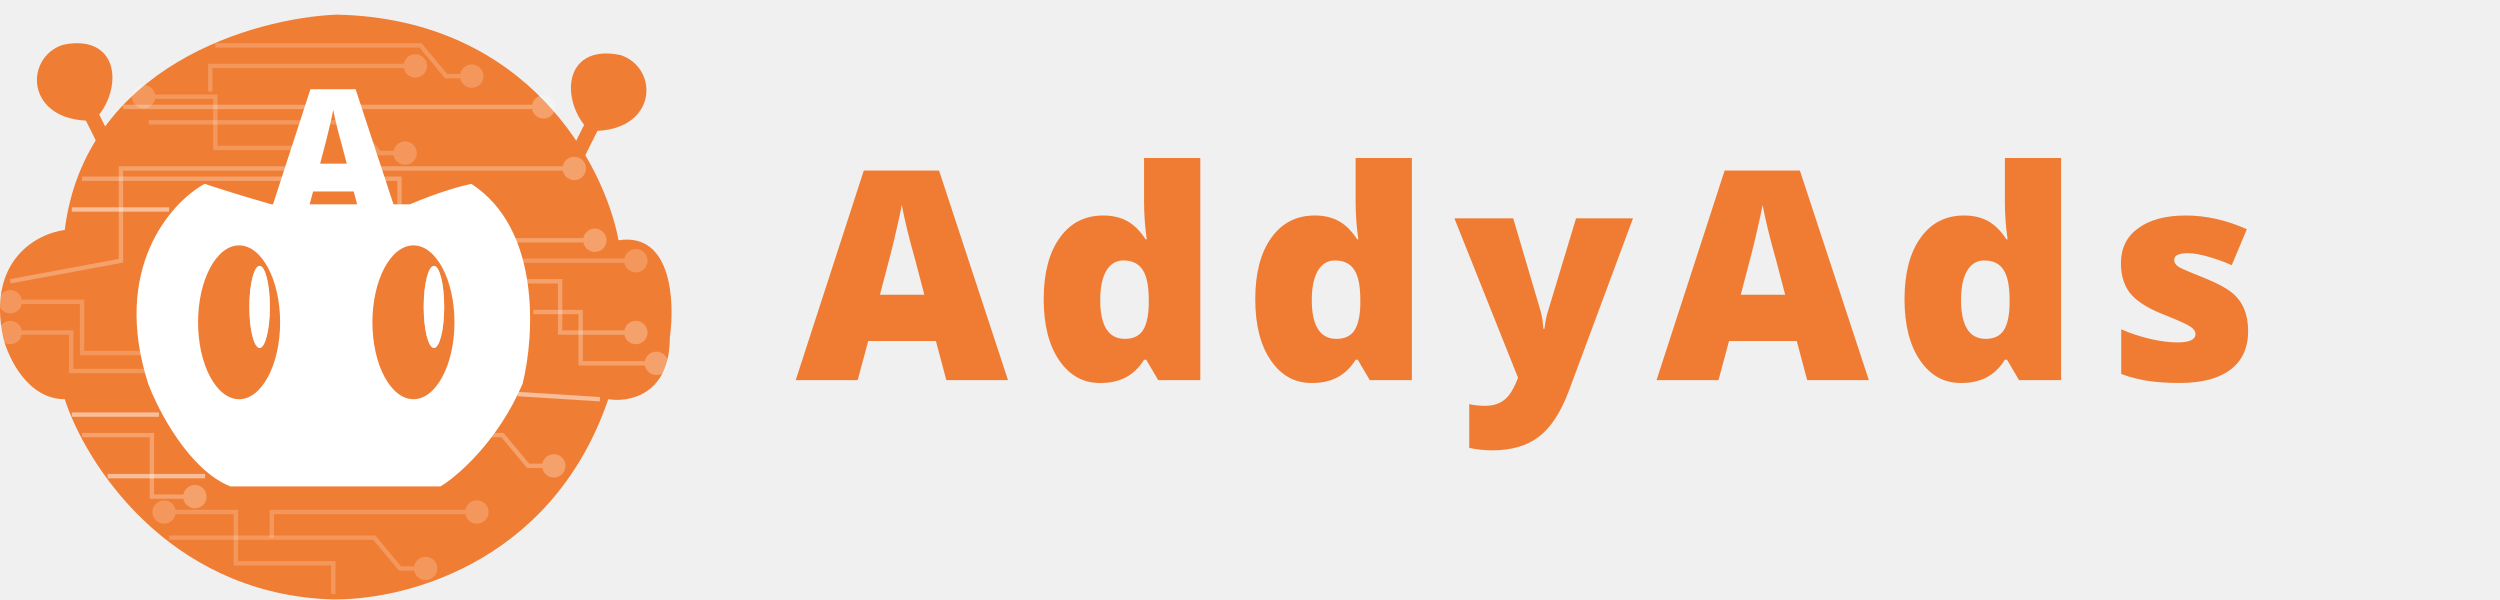
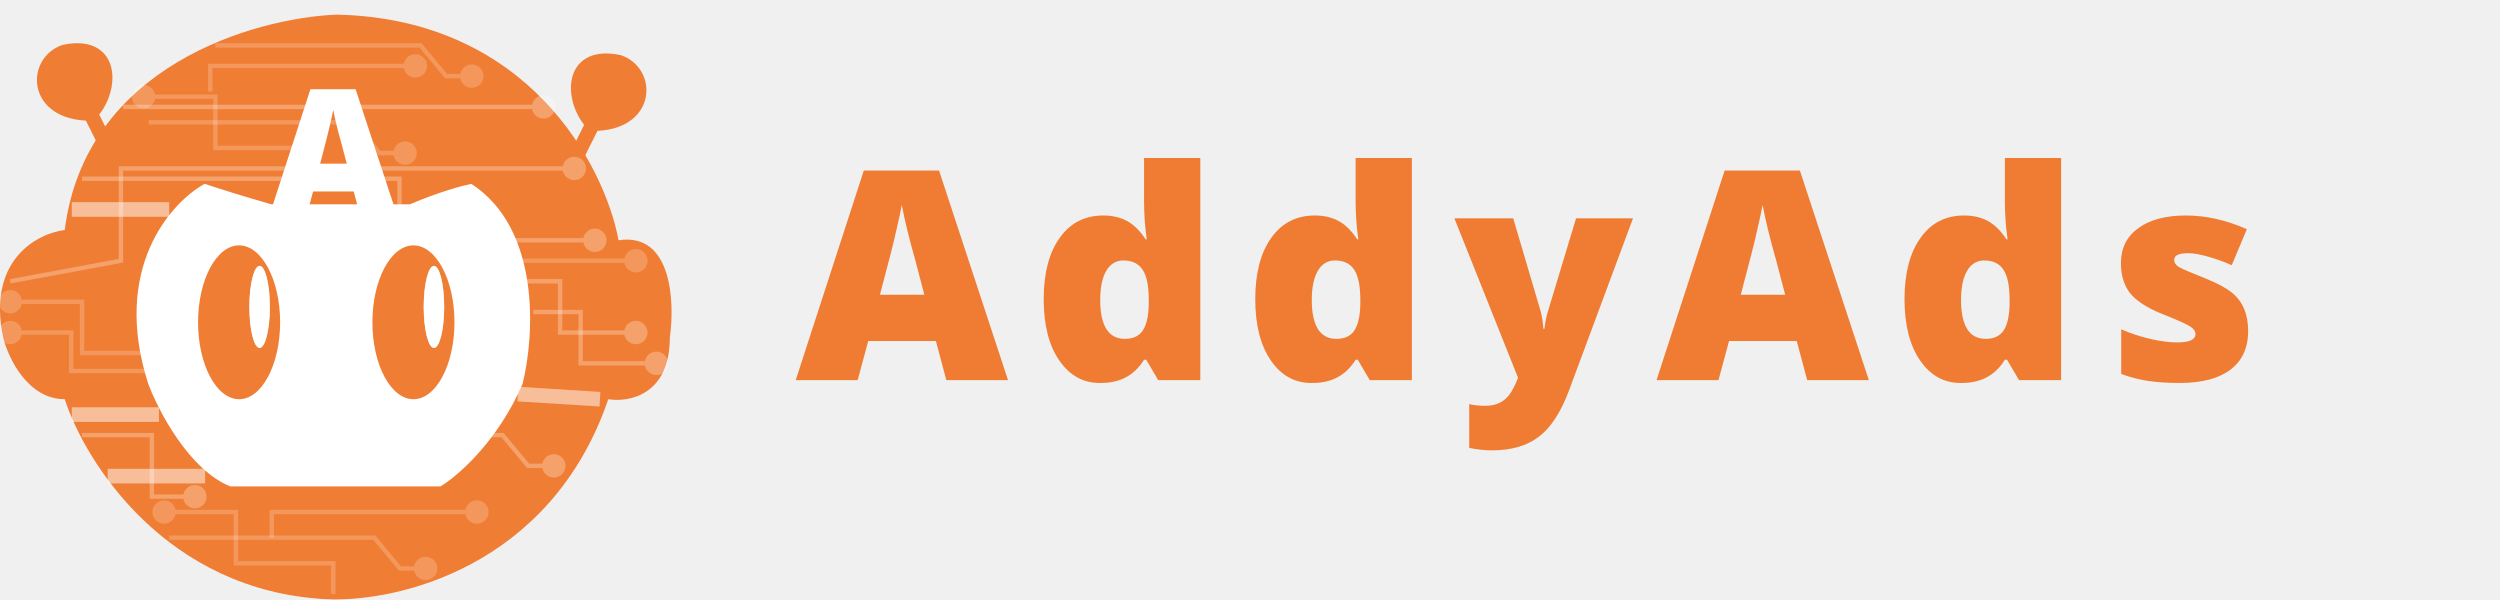
<svg xmlns="http://www.w3.org/2000/svg" width="171" height="41" viewBox="0 0 171 41" fill="none">
  <g clip-path="url(#clip0_234_8415)">
    <path d="M22.316 40.985C11.373 40.424 5.831 31.632 4.428 27.306C1.903 27.306 0.57 24.5 0.219 23.097C-0.903 17.766 2.557 15.965 4.428 15.731C5.831 4.507 17.406 1.234 23.018 1C36.206 1.281 41.373 11.405 42.309 16.433C45.956 15.872 46.167 20.642 45.816 23.097C45.816 27.025 43.01 27.54 41.607 27.306C37.679 38.81 27.11 41.219 22.316 40.985Z" fill="#F07D34" />
    <path d="M40.555 8.457C39.152 7.054 38.801 3.547 42.309 4.248C44.413 4.95 44.413 8.457 40.555 8.457Z" fill="#F07D34" />
    <path d="M39.503 10.562L40.555 8.457M40.555 8.457C39.152 7.054 38.801 3.547 42.309 4.248C44.413 4.95 44.413 8.457 40.555 8.457Z" stroke="#F07D34" />
    <path d="M6.187 7.756C7.59 6.353 7.941 2.846 4.433 3.547C2.329 4.249 2.329 7.756 6.187 7.756Z" fill="#F07D34" />
    <path d="M7.239 9.86L6.187 7.756M6.187 7.756C7.59 6.353 7.941 2.846 4.433 3.547C2.329 4.249 2.329 7.756 6.187 7.756Z" stroke="#F07D34" />
    <path d="M30.132 33.269H15.752C12.946 32.146 10.841 28.124 10.14 26.254C7.615 18.397 11.66 13.861 13.998 12.575C15.682 13.136 17.739 13.744 18.558 13.978H28.028C29.992 13.136 31.652 12.692 32.237 12.575C37.007 15.661 36.563 22.98 35.744 26.254C34.061 30.182 31.302 32.567 30.132 33.269Z" fill="white" />
    <ellipse cx="16.354" cy="22.045" rx="2.806" ry="5.261" fill="#F07D34" />
    <ellipse cx="28.279" cy="22.045" rx="2.806" ry="5.261" fill="#F07D34" />
    <mask id="path-9-inside-1_234_8415" fill="white">
      <ellipse cx="17.757" cy="20.993" rx="0.701" ry="2.806" />
    </mask>
    <ellipse cx="17.757" cy="20.993" rx="0.701" ry="2.806" fill="#D9D9D9" />
    <path d="M17.459 20.993C17.459 21.71 17.385 22.327 17.283 22.734C17.23 22.946 17.183 23.046 17.169 23.069C17.116 23.16 17.282 22.799 17.757 22.799V24.799C18.426 24.799 18.776 24.281 18.891 24.087C19.045 23.826 19.149 23.516 19.223 23.219C19.375 22.611 19.459 21.825 19.459 20.993H17.459ZM17.757 22.799C18.232 22.799 18.398 23.16 18.345 23.069C18.331 23.046 18.284 22.946 18.231 22.734C18.129 22.327 18.056 21.71 18.056 20.993H16.056C16.056 21.825 16.139 22.611 16.291 23.219C16.365 23.516 16.469 23.826 16.623 24.087C16.738 24.281 17.088 24.799 17.757 24.799V22.799ZM18.056 20.993C18.056 20.275 18.129 19.659 18.231 19.251C18.284 19.04 18.331 18.939 18.345 18.916C18.398 18.826 18.232 19.187 17.757 19.187V17.187C17.088 17.187 16.738 17.705 16.623 17.898C16.469 18.159 16.365 18.47 16.291 18.766C16.139 19.374 16.056 20.161 16.056 20.993H18.056ZM17.757 19.187C17.282 19.187 17.116 18.826 17.169 18.916C17.183 18.939 17.23 19.04 17.283 19.251C17.385 19.659 17.459 20.275 17.459 20.993H19.459C19.459 20.161 19.375 19.374 19.223 18.766C19.149 18.47 19.045 18.159 18.891 17.898C18.776 17.705 18.426 17.187 17.757 17.187V19.187Z" fill="white" mask="url(#path-9-inside-1_234_8415)" />
    <mask id="path-11-inside-2_234_8415" fill="white">
      <ellipse cx="29.682" cy="20.993" rx="0.701" ry="2.806" />
    </mask>
    <ellipse cx="29.682" cy="20.993" rx="0.701" ry="2.806" fill="#D9D9D9" />
    <path d="M29.384 20.993C29.384 21.71 29.31 22.327 29.208 22.734C29.155 22.946 29.108 23.046 29.094 23.069C29.041 23.16 29.207 22.799 29.682 22.799V24.799C30.351 24.799 30.701 24.281 30.816 24.087C30.97 23.826 31.074 23.516 31.148 23.219C31.3 22.611 31.384 21.825 31.384 20.993H29.384ZM29.682 22.799C30.157 22.799 30.323 23.16 30.27 23.069C30.256 23.046 30.209 22.946 30.156 22.734C30.054 22.327 29.98 21.71 29.98 20.993H27.98C27.98 21.825 28.064 22.611 28.216 23.219C28.29 23.516 28.394 23.826 28.548 24.087C28.663 24.281 29.013 24.799 29.682 24.799V22.799ZM29.98 20.993C29.98 20.275 30.054 19.659 30.156 19.251C30.209 19.04 30.256 18.939 30.27 18.916C30.323 18.826 30.157 19.187 29.682 19.187V17.187C29.013 17.187 28.663 17.705 28.548 17.898C28.394 18.159 28.29 18.47 28.216 18.766C28.064 19.374 27.98 20.161 27.98 20.993H29.98ZM29.682 19.187C29.207 19.187 29.041 18.826 29.094 18.916C29.108 18.939 29.155 19.04 29.208 19.251C29.31 19.659 29.384 20.275 29.384 20.993H31.384C31.384 20.161 31.3 19.374 31.148 18.766C31.074 18.47 30.97 18.159 30.816 17.898C30.701 17.705 30.351 17.187 29.682 17.187V19.187Z" fill="white" mask="url(#path-11-inside-2_234_8415)" />
    <path opacity="0.5" d="M34.373 29.761L34.488 29.665L34.443 29.611H34.373V29.761ZM36.126 31.866L36.011 31.962L36.056 32.016H36.126V31.866ZM37.08 31.866C37.08 32.307 37.438 32.666 37.88 32.666C38.322 32.666 38.68 32.307 38.68 31.866C38.68 31.424 38.322 31.066 37.88 31.066C37.438 31.066 37.08 31.424 37.08 31.866ZM20.343 29.911H34.373V29.611H20.343V29.911ZM34.257 29.857L36.011 31.962L36.242 31.77L34.488 29.665L34.257 29.857ZM36.126 32.016H37.88V31.716H36.126V32.016Z" fill="white" fill-opacity="0.55" />
    <path d="M27.152 14.701H24.621L24.193 13.096H21.416L20.982 14.701H18.439L21.234 6.1H24.322L27.152 14.701ZM23.718 11.197L23.349 9.791C23.095 8.897 22.91 8.137 22.793 7.512C22.757 7.711 22.687 8.039 22.581 8.496C22.488 8.938 22.259 9.838 21.896 11.197H23.718Z" fill="white" />
    <path opacity="0.5" d="M25.604 36.776L25.719 36.68L25.674 36.626H25.604V36.776ZM27.358 38.881L27.242 38.977L27.288 39.031H27.358V38.881ZM28.311 38.881C28.311 39.322 28.67 39.681 29.111 39.681C29.553 39.681 29.912 39.322 29.912 38.881C29.912 38.439 29.553 38.081 29.111 38.081C28.67 38.081 28.311 38.439 28.311 38.881ZM11.574 36.926H25.604V36.626H11.574V36.926ZM25.489 36.872L27.242 38.977L27.473 38.785L25.719 36.68L25.489 36.872ZM27.358 39.031H29.111V38.731H27.358V39.031Z" fill="white" fill-opacity="0.4" />
    <path opacity="0.5" d="M24.202 8.366L24.317 8.27L24.272 8.216H24.202V8.366ZM25.955 10.47L25.84 10.566L25.885 10.62H25.955V10.47ZM26.909 10.47C26.909 10.912 27.267 11.27 27.709 11.27C28.151 11.27 28.509 10.912 28.509 10.47C28.509 10.028 28.151 9.67 27.709 9.67C27.267 9.67 26.909 10.028 26.909 10.47ZM10.172 8.516H24.202V8.216H10.172V8.516ZM24.087 8.462L25.84 10.566L26.071 10.374L24.317 8.27L24.087 8.462ZM25.955 10.62H27.709V10.32H25.955V10.62Z" fill="white" fill-opacity="0.4" />
    <path opacity="0.5" d="M28.761 3.104L28.877 3.008L28.831 2.954H28.761V3.104ZM30.515 5.209L30.4 5.305L30.445 5.359H30.515V5.209ZM31.469 5.209C31.469 5.651 31.827 6.009 32.269 6.009C32.711 6.009 33.069 5.651 33.069 5.209C33.069 4.767 32.711 4.409 32.269 4.409C31.827 4.409 31.469 4.767 31.469 5.209ZM14.731 3.254H28.761V2.954H14.731V3.254ZM28.646 3.201L30.4 5.305L30.63 5.113L28.877 3.008L28.646 3.201ZM30.515 5.359H32.269V5.059H30.515V5.359Z" fill="white" fill-opacity="0.4" />
    <path opacity="0.5" d="M18.59 35.022V34.872H18.44V35.022H18.59ZM31.82 35.022C31.82 35.464 32.178 35.822 32.62 35.822C33.062 35.822 33.42 35.464 33.42 35.022C33.42 34.58 33.062 34.222 32.62 34.222C32.178 34.222 31.82 34.58 31.82 35.022ZM18.74 36.776V35.022H18.44V36.776H18.74ZM18.59 35.172H27.008V34.872H18.59V35.172ZM27.008 35.172H32.62V34.872H27.008V35.172Z" fill="white" fill-opacity="0.4" />
    <path opacity="0.5" d="M14.381 4.508V4.358H14.231V4.508H14.381ZM27.611 4.508C27.611 4.949 27.969 5.308 28.411 5.308C28.852 5.308 29.211 4.949 29.211 4.508C29.211 4.066 28.852 3.708 28.411 3.708C27.969 3.708 27.611 4.066 27.611 4.508ZM14.531 6.261V4.508H14.231V6.261H14.531ZM14.381 4.658H22.799V4.358H14.381V4.658ZM22.799 4.658H28.411V4.358H22.799V4.658Z" fill="white" fill-opacity="0.4" />
    <path opacity="0.5" d="M32.269 17.836V17.686H32.119V17.836H32.269ZM42.692 17.836C42.692 18.277 43.051 18.636 43.492 18.636C43.934 18.636 44.292 18.277 44.292 17.836C44.292 17.394 43.934 17.036 43.492 17.036C43.051 17.036 42.692 17.394 42.692 17.836ZM32.419 19.94V17.836H32.119V19.94H32.419ZM32.269 17.986H39.003V17.686H32.269V17.986ZM39.003 17.986H43.492V17.686H39.003V17.986Z" fill="white" fill-opacity="0.4" />
    <path opacity="0.5" d="M22.798 38.53H22.948V38.38H22.798V38.53ZM16.134 38.53H15.984V38.68H16.134V38.53ZM16.134 35.022H16.284V34.872H16.134V35.022ZM10.424 35.022C10.424 35.464 10.782 35.822 11.224 35.822C11.665 35.822 12.024 35.464 12.024 35.022C12.024 34.58 11.665 34.222 11.224 34.222C10.782 34.222 10.424 34.58 10.424 35.022ZM22.948 40.634V38.53H22.648V40.634H22.948ZM22.798 38.38H16.134V38.68H22.798V38.38ZM16.284 38.53V35.022H15.984V38.53H16.284ZM16.134 34.872H11.224V35.172H16.134V34.872Z" fill="white" fill-opacity="0.4" />
    <path opacity="0.5" d="M21.396 10.119H21.546V9.969H21.396V10.119ZM14.732 10.119H14.582V10.269H14.732V10.119ZM14.732 6.612H14.882V6.462H14.732V6.612ZM9.021 6.612C9.021 7.054 9.379 7.412 9.821 7.412C10.263 7.412 10.621 7.054 10.621 6.612C10.621 6.17 10.263 5.812 9.821 5.812C9.379 5.812 9.021 6.17 9.021 6.612ZM21.546 12.224V10.119H21.246V12.224H21.546ZM21.396 9.969H14.732V10.269H21.396V9.969ZM14.882 10.119V6.612H14.582V10.119H14.882ZM14.732 6.462H9.821V6.762H14.732V6.462Z" fill="white" fill-opacity="0.4" />
    <path opacity="0.5" d="M12.276 24.149H12.426V23.999H12.276V24.149ZM5.612 24.149H5.462V24.299H5.612V24.149ZM5.612 20.642H5.762V20.492H5.612V20.642ZM-0.099 20.642C-0.099 21.084 0.259 21.442 0.701 21.442C1.143 21.442 1.501 21.084 1.501 20.642C1.501 20.2 1.143 19.842 0.701 19.842C0.259 19.842 -0.099 20.2 -0.099 20.642ZM12.426 26.254V24.149H12.126V26.254H12.426ZM12.276 23.999H5.612V24.299H12.276V23.999ZM5.762 24.149V20.642H5.462V24.149H5.762ZM5.612 20.492H0.701V20.792H5.612V20.492Z" fill="white" fill-opacity="0.4" />
    <path opacity="0.5" d="M10.522 25.377H10.672V25.227H10.522V25.377ZM4.868 25.377H4.718V25.527H4.868V25.377ZM4.868 22.746H5.018V22.596H4.868V22.746ZM-0.099 22.746C-0.099 23.188 0.259 23.546 0.701 23.546C1.143 23.546 1.501 23.188 1.501 22.746C1.501 22.305 1.143 21.946 0.701 21.946C0.259 21.946 -0.099 22.305 -0.099 22.746ZM10.672 26.955V25.377H10.372V26.955H10.672ZM10.522 25.227H4.868V25.527H10.522V25.227ZM5.018 25.377V22.746H4.718V25.377H5.018ZM4.868 22.596H0.701V22.896H4.868V22.596Z" fill="white" fill-opacity="0.4" />
-     <path opacity="0.5" d="M7.365 32.567H14.029" stroke="white" stroke-width="0.3" />
-     <path opacity="0.5" d="M4.91 14.328H11.574" stroke="white" stroke-width="0.3" />
+     <path opacity="0.5" d="M7.365 32.567H14.029" stroke="white" strokeWidth="0.3" />
+     <path opacity="0.5" d="M4.91 14.328H11.574" stroke="white" strokeWidth="0.3" />
    <path opacity="0.5" d="M10.389 29.761H10.539V29.611H10.389V29.761ZM10.389 33.97H10.239V34.12H10.389V33.97ZM12.529 33.97C12.529 34.412 12.887 34.77 13.329 34.77C13.771 34.77 14.129 34.412 14.129 33.97C14.129 33.528 13.771 33.17 13.329 33.17C12.887 33.17 12.529 33.528 12.529 33.97ZM5.612 29.911H10.389V29.611H5.612V29.911ZM10.239 29.761V33.97H10.539V29.761H10.239ZM10.389 34.12H13.329V33.82H10.389V34.12Z" fill="white" fill-opacity="0.55" />
    <path opacity="0.5" d="M27.325 12.224H27.475V12.074H27.325V12.224ZM27.325 16.433H27.175V16.583H27.325V16.433ZM39.887 16.433C39.887 16.875 40.245 17.233 40.687 17.233C41.129 17.233 41.487 16.875 41.487 16.433C41.487 15.991 41.129 15.633 40.687 15.633C40.245 15.633 39.887 15.991 39.887 16.433ZM5.612 12.374H27.325V12.074H5.612V12.374ZM27.175 12.224V16.433H27.475V12.224H27.175ZM27.325 16.583H40.687V16.283H27.325V16.583Z" fill="white" fill-opacity="0.55" />
-     <path opacity="0.5" d="M4.91 28.358H10.873" stroke="white" stroke-width="0.3" />
-     <path opacity="0.5" d="M35.425 26.955L41.037 27.306" stroke="white" stroke-width="0.3" />
+     <path opacity="0.5" d="M4.91 28.358H10.873" stroke="white" strokeWidth="0.3" />
+     <path opacity="0.5" d="M35.425 26.955L41.037 27.306" stroke="white" strokeWidth="0.3" />
    <path opacity="0.5" d="M44.095 24.851C44.095 25.293 44.454 25.651 44.895 25.651C45.337 25.651 45.695 25.293 45.695 24.851C45.695 24.409 45.337 24.051 44.895 24.051C44.454 24.051 44.095 24.409 44.095 24.851ZM39.715 24.851H39.565V25.001H39.715V24.851ZM39.715 21.343H39.865V21.193H39.715V21.343ZM44.895 24.701H39.715V25.001H44.895V24.701ZM39.865 24.851V21.343H39.565V24.851H39.865ZM39.715 21.193H36.477V21.493H39.715V21.193Z" fill="white" fill-opacity="0.55" />
    <path opacity="0.5" d="M42.692 22.746C42.692 23.188 43.05 23.546 43.492 23.546C43.934 23.546 44.292 23.188 44.292 22.746C44.292 22.304 43.934 21.946 43.492 21.946C43.05 21.946 42.692 22.304 42.692 22.746ZM38.312 22.746H38.162V22.896H38.312V22.746ZM38.312 19.239H38.462V19.089H38.312V19.239ZM43.492 22.596H38.312V22.896H43.492V22.596ZM38.462 22.746V19.239H38.162V22.746H38.462ZM38.312 19.089H35.074V19.389H38.312V19.089Z" fill="white" fill-opacity="0.55" />
    <path opacity="0.5" d="M38.483 11.523C38.483 11.964 38.841 12.322 39.283 12.322C39.725 12.322 40.083 11.964 40.083 11.523C40.083 11.081 39.725 10.723 39.283 10.723C38.841 10.723 38.483 11.081 38.483 11.523ZM8.273 11.523V11.373H8.123V11.523H8.273ZM8.273 17.836L8.301 17.983L8.423 17.961V17.836H8.273ZM39.283 11.373H8.273V11.672H39.283V11.373ZM8.123 11.523V17.836H8.423V11.523H8.123ZM8.246 17.688L0.674 19.091L0.728 19.386L8.301 17.983L8.246 17.688Z" fill="white" fill-opacity="0.55" />
    <path opacity="0.5" d="M36.379 7.313C36.379 7.755 36.737 8.113 37.179 8.113C37.621 8.113 37.979 7.755 37.979 7.313C37.979 6.872 37.621 6.513 37.179 6.513C36.737 6.513 36.379 6.872 36.379 7.313ZM37.179 7.163H8.418V7.463H37.179V7.163Z" fill="white" fill-opacity="0.55" />
    <path d="M68.948 26H64.729L64.016 23.324H59.388L58.665 26H54.427L59.085 11.664H64.231L68.948 26ZM63.225 20.16L62.61 17.816C62.187 16.326 61.878 15.059 61.682 14.018C61.624 14.35 61.507 14.896 61.331 15.658C61.175 16.394 60.794 17.895 60.188 20.16H63.225ZM82.101 26H79.22L78.4 24.604H78.253C77.602 25.665 76.622 26.195 75.314 26.195C75.281 26.195 75.245 26.195 75.206 26.195C74.08 26.195 73.162 25.681 72.452 24.652C71.743 23.624 71.388 22.221 71.388 20.443C71.394 18.666 71.759 17.276 72.482 16.273C73.204 15.251 74.197 14.74 75.46 14.74C76.092 14.74 76.638 14.867 77.101 15.121C77.563 15.375 77.983 15.792 78.361 16.371H78.439C78.315 15.512 78.253 14.643 78.253 13.764V10.805H82.101V26ZM78.575 20.521C78.575 19.558 78.435 18.868 78.156 18.451C77.882 18.028 77.443 17.816 76.837 17.816C76.336 17.816 75.945 18.054 75.665 18.529C75.392 18.998 75.255 19.665 75.255 20.531C75.255 21.397 75.395 22.055 75.675 22.504C75.955 22.953 76.375 23.178 76.935 23.178C77.495 23.178 77.902 22.992 78.156 22.621C78.416 22.244 78.556 21.645 78.575 20.824V20.521ZM96.572 26H93.691L92.871 24.604H92.724C92.073 25.665 91.093 26.195 89.785 26.195C89.752 26.195 89.716 26.195 89.677 26.195C88.551 26.195 87.633 25.681 86.923 24.652C86.214 23.624 85.859 22.221 85.859 20.443C85.865 18.666 86.23 17.276 86.953 16.273C87.675 15.251 88.668 14.74 89.931 14.74C90.563 14.74 91.11 14.867 91.572 15.121C92.034 15.375 92.454 15.792 92.832 16.371H92.91C92.786 15.512 92.724 14.643 92.724 13.764V10.805H96.572V26ZM93.046 20.521C93.046 19.558 92.906 18.868 92.627 18.451C92.353 18.028 91.914 17.816 91.308 17.816C90.807 17.816 90.416 18.054 90.136 18.529C89.863 18.998 89.726 19.665 89.726 20.531C89.726 21.397 89.866 22.055 90.146 22.504C90.426 22.953 90.846 23.178 91.406 23.178C91.966 23.178 92.373 22.992 92.627 22.621C92.887 22.244 93.027 21.645 93.046 20.824V20.521ZM102.059 30.805C101.57 30.805 101.049 30.749 100.496 30.639V27.641C100.841 27.719 101.206 27.758 101.59 27.758C102.306 27.758 102.853 27.507 103.23 27.006C103.419 26.765 103.621 26.378 103.836 25.844L99.481 14.935H103.504L105.379 21.283C105.477 21.648 105.538 22.048 105.564 22.484H105.643C105.688 22.042 105.766 21.648 105.877 21.303L107.801 14.935H111.697L107.322 26.703C106.762 28.201 106.072 29.259 105.252 29.877C104.438 30.495 103.374 30.805 102.059 30.805ZM127.829 26H123.61L122.897 23.324H118.268L117.545 26H113.307L117.965 11.664H123.112L127.829 26ZM122.106 20.16L121.491 17.816C121.067 16.326 120.758 15.059 120.563 14.018C120.504 14.35 120.387 14.896 120.211 15.658C120.055 16.394 119.674 17.895 119.069 20.16H122.106ZM140.981 26H138.1L137.28 24.604H137.134C136.483 25.665 135.503 26.195 134.194 26.195C134.162 26.195 134.126 26.195 134.087 26.195C132.96 26.195 132.042 25.681 131.333 24.652C130.623 23.624 130.268 22.221 130.268 20.443C130.275 18.666 130.639 17.276 131.362 16.273C132.085 15.251 133.078 14.74 134.341 14.74C134.972 14.74 135.519 14.867 135.981 15.121C136.443 15.375 136.863 15.792 137.241 16.371H137.319C137.195 15.512 137.134 14.643 137.134 13.764V10.805H140.981V26ZM137.456 20.521C137.456 19.558 137.316 18.868 137.036 18.451C136.762 18.028 136.323 17.816 135.718 17.816C135.216 17.816 134.826 18.054 134.546 18.529C134.272 18.998 134.136 19.665 134.136 20.531C134.136 21.397 134.276 22.055 134.555 22.504C134.835 22.953 135.255 23.178 135.815 23.178C136.375 23.178 136.782 22.992 137.036 22.621C137.296 22.244 137.436 21.645 137.456 20.824V20.521ZM148.929 23.422C149.756 23.422 150.169 23.233 150.169 22.855C150.169 22.66 150.052 22.488 149.818 22.338C149.583 22.175 148.913 21.876 147.806 21.439C146.784 21.016 146.071 20.541 145.667 20.014C145.27 19.48 145.071 18.809 145.071 18.002C145.071 16.98 145.465 16.182 146.253 15.609C147.047 15.03 148.135 14.74 149.515 14.74C150.895 14.74 152.285 15.053 153.685 15.678L152.65 18.139C152.122 17.904 151.582 17.709 151.029 17.553C150.482 17.396 150.023 17.318 149.652 17.318C149.027 17.318 148.714 17.471 148.714 17.777C148.714 17.966 148.821 18.129 149.036 18.266C149.297 18.409 149.928 18.679 150.931 19.076C151.706 19.395 152.282 19.708 152.659 20.014C153.402 20.613 153.773 21.488 153.773 22.641C153.773 23.793 153.369 24.675 152.562 25.287C151.761 25.893 150.602 26.195 149.085 26.195C148.284 26.195 147.575 26.15 146.956 26.059C146.338 25.967 145.716 25.808 145.091 25.58V22.523C145.69 22.79 146.344 23.009 147.054 23.178C147.77 23.34 148.395 23.422 148.929 23.422Z" fill="#F07C33" />
  </g>
  <defs>
    <clipPath id="clip0_234_8415">
      <rect width="170" height="41" fill="white" transform="translate(0.015625)" />
    </clipPath>
  </defs>
</svg>
